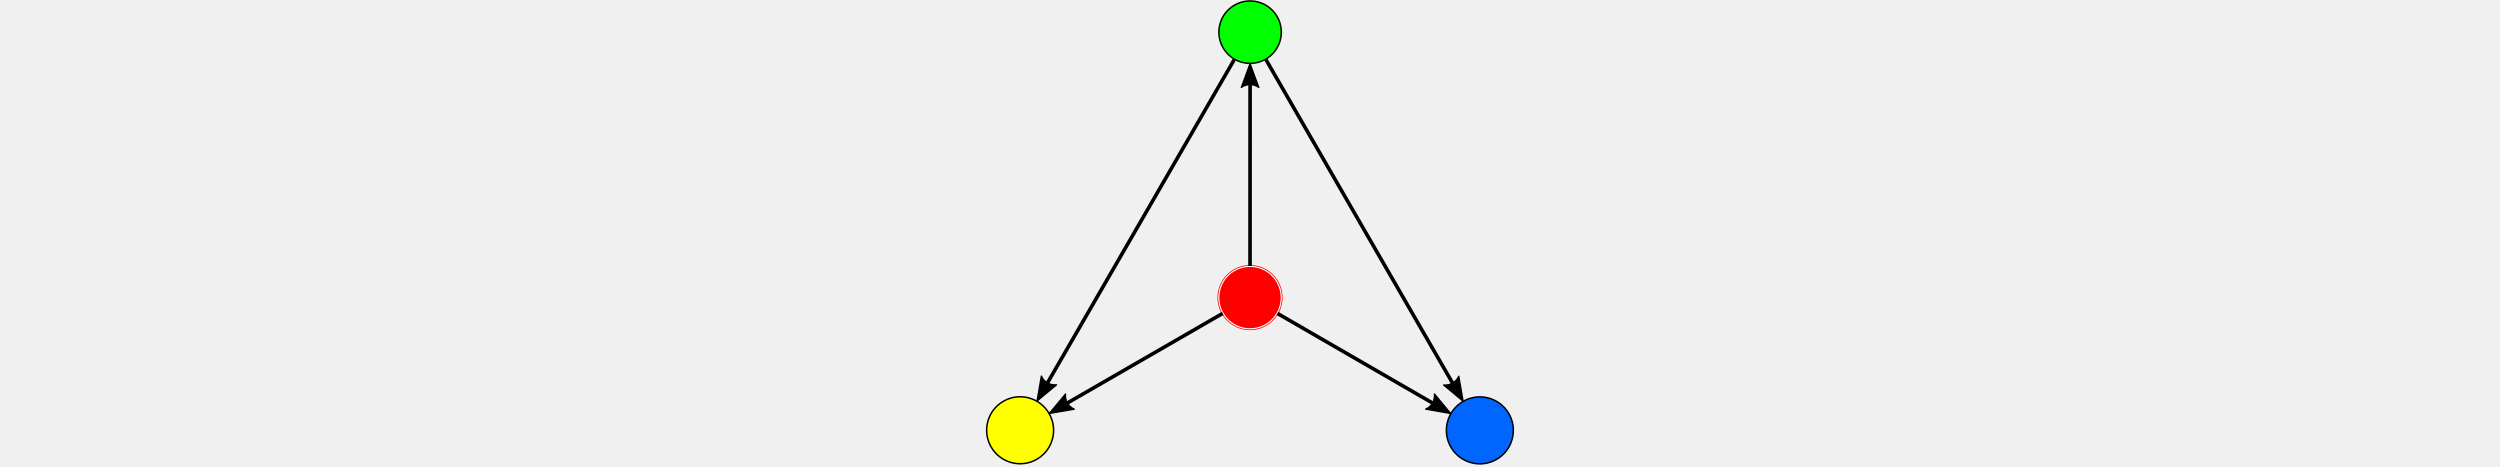
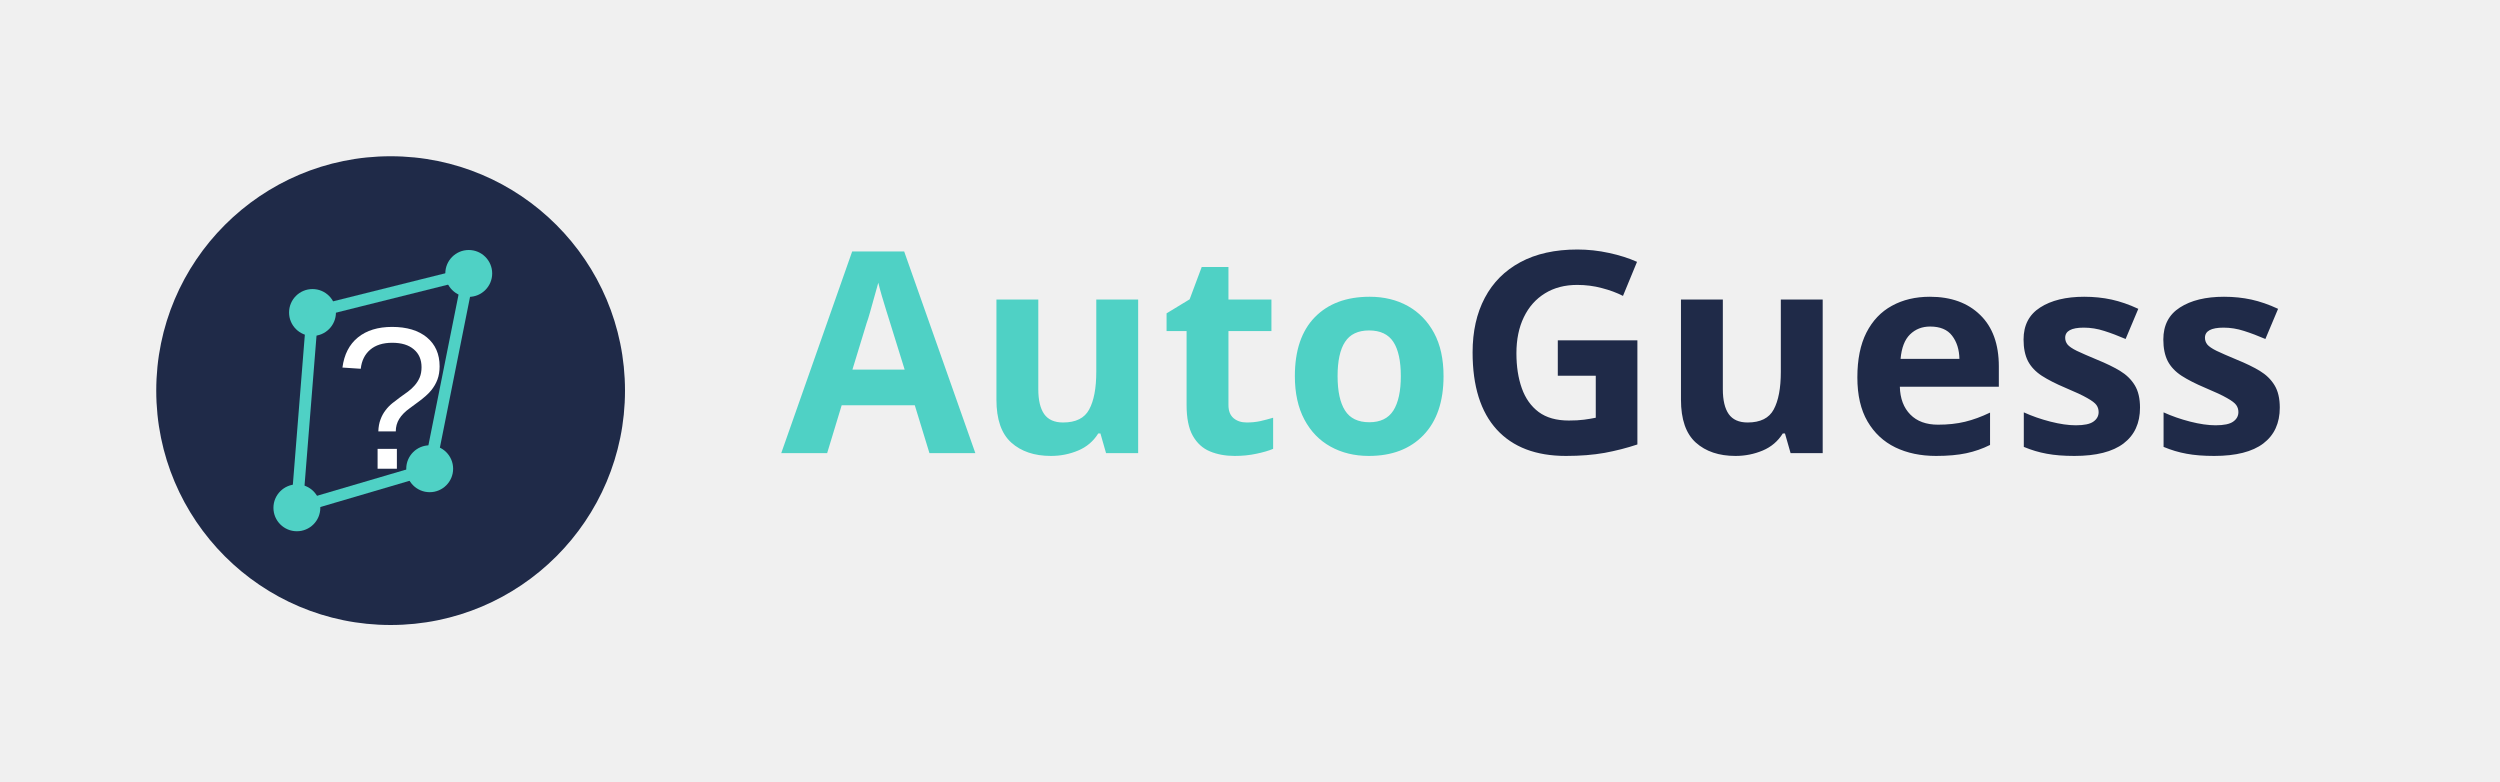
- <svg xmlns="http://www.w3.org/2000/svg" width="619.846pt" height="115.587pt" viewBox="0 0 619.846 115.587" version="1.2" id="svg613">
-   <defs id="defs76">
-     <marker style="overflow:visible" id="marker5667" refX="0" refY="0" orient="auto">
-       <path transform="scale(-0.6)" d="M 8.719,4.034 -2.207,0.016 8.719,-4.002 c -1.745,2.372 -1.735,5.617 -6e-7,8.035 z" style="fill:#000000;fill-opacity:1;fill-rule:evenodd;stroke:#000000;stroke-width:0.625;stroke-linejoin:round;stroke-opacity:1" id="path5665" />
-     </marker>
-     <marker style="overflow:visible" id="marker5585" refX="0" refY="0" orient="auto">
-       <path transform="scale(-0.6)" d="M 8.719,4.034 -2.207,0.016 8.719,-4.002 c -1.745,2.372 -1.735,5.617 -6e-7,8.035 z" style="fill:#000000;fill-opacity:1;fill-rule:evenodd;stroke:#000000;stroke-width:0.625;stroke-linejoin:round;stroke-opacity:1" id="path5583" />
-     </marker>
-     <marker style="overflow:visible" id="marker5509" refX="0" refY="0" orient="auto">
-       <path transform="scale(-0.6)" d="M 8.719,4.034 -2.207,0.016 8.719,-4.002 c -1.745,2.372 -1.735,5.617 -6e-7,8.035 z" style="fill:#000000;fill-opacity:1;fill-rule:evenodd;stroke:#000000;stroke-width:0.625;stroke-linejoin:round;stroke-opacity:1" id="path5507" />
-     </marker>
-     <marker style="overflow:visible" id="marker5439" refX="0" refY="0" orient="auto">
-       <path transform="scale(-0.6)" d="M 8.719,4.034 -2.207,0.016 8.719,-4.002 c -1.745,2.372 -1.735,5.617 -6e-7,8.035 z" style="fill:#000000;fill-opacity:1;fill-rule:evenodd;stroke:#000000;stroke-width:0.625;stroke-linejoin:round;stroke-opacity:1" id="path5437" />
-     </marker>
-     <marker orient="auto" refY="0" refX="0" id="marker5309" style="overflow:visible">
-       <path id="path5307" style="fill:#000000;fill-opacity:1;fill-rule:evenodd;stroke:#000000;stroke-width:0.625;stroke-linejoin:round;stroke-opacity:1" d="M 8.719,4.034 -2.207,0.016 8.719,-4.002 c -1.745,2.372 -1.735,5.617 -6e-7,8.035 z" transform="scale(-0.6)" />
-     </marker>
-     <marker style="overflow:visible" id="marker5155" refX="0" refY="0" orient="auto">
-       <path transform="scale(-0.6)" d="M 8.719,4.034 -2.207,0.016 8.719,-4.002 c -1.745,2.372 -1.735,5.617 -6e-7,8.035 z" style="fill:#000000;fill-opacity:1;fill-rule:evenodd;stroke:#000000;stroke-width:0.625;stroke-linejoin:round;stroke-opacity:1" id="path5153" />
-     </marker>
-     <marker style="overflow:visible" id="marker5097" refX="0" refY="0" orient="auto">
-       <path transform="scale(-0.6)" d="M 8.719,4.034 -2.207,0.016 8.719,-4.002 c -1.745,2.372 -1.735,5.617 -6e-7,8.035 z" style="fill:#000000;fill-opacity:1;fill-rule:evenodd;stroke:#000000;stroke-width:0.625;stroke-linejoin:round;stroke-opacity:1" id="path5095" />
-     </marker>
-     <marker style="overflow:visible" id="marker5087" refX="0" refY="0" orient="auto">
-       <path transform="scale(-0.6)" d="M 8.719,4.034 -2.207,0.016 8.719,-4.002 c -1.745,2.372 -1.735,5.617 -6e-7,8.035 z" style="fill:#000000;fill-opacity:1;fill-rule:evenodd;stroke:#000000;stroke-width:0.625;stroke-linejoin:round;stroke-opacity:1" id="path5085" />
-     </marker>
-     <marker style="overflow:visible" id="marker5035" refX="0" refY="0" orient="auto">
-       <path transform="scale(-0.6)" d="M 8.719,4.034 -2.207,0.016 8.719,-4.002 c -1.745,2.372 -1.735,5.617 -6e-7,8.035 z" style="fill:#000000;fill-opacity:1;fill-rule:evenodd;stroke:#000000;stroke-width:0.625;stroke-linejoin:round;stroke-opacity:1" id="path5033" />
-     </marker>
-     <marker orient="auto" refY="0" refX="0" id="marker6922" style="overflow:visible">
-       <path id="path6920" style="fill:#000000;fill-opacity:1;fill-rule:evenodd;stroke:#000000;stroke-width:0.625;stroke-linejoin:round;stroke-opacity:1" d="M 8.719,4.034 -2.207,0.016 8.719,-4.002 c -1.745,2.372 -1.735,5.617 -6e-7,8.035 z" transform="matrix(-1.1,0,0,-1.1,-1.1,0)" />
-     </marker>
-     <marker style="overflow:visible" id="marker6760" refX="0" refY="0" orient="auto">
-       <path transform="matrix(-1.1,0,0,-1.1,-1.1,0)" d="M 8.719,4.034 -2.207,0.016 8.719,-4.002 c -1.745,2.372 -1.735,5.617 -6e-7,8.035 z" style="fill:#000000;fill-opacity:1;fill-rule:evenodd;stroke:#000000;stroke-width:0.625;stroke-linejoin:round;stroke-opacity:1" id="path6758" />
-     </marker>
-     <marker style="overflow:visible" id="marker6694" refX="0" refY="0" orient="auto">
-       <path transform="matrix(-1.1,0,0,-1.1,-1.1,0)" d="M 8.719,4.034 -2.207,0.016 8.719,-4.002 c -1.745,2.372 -1.735,5.617 -6e-7,8.035 z" style="fill:#0000ff;fill-opacity:1;fill-rule:evenodd;stroke:#000000;stroke-width:0.625;stroke-linejoin:round;stroke-opacity:1" id="path6692" />
-     </marker>
-     <marker style="overflow:visible" id="marker6634" refX="0" refY="0" orient="auto">
-       <path transform="matrix(-1.1,0,0,-1.1,-1.1,0)" d="M 8.719,4.034 -2.207,0.016 8.719,-4.002 c -1.745,2.372 -1.735,5.617 -6e-7,8.035 z" style="fill:#000000;fill-opacity:1;fill-rule:evenodd;stroke:#000000;stroke-width:0.625;stroke-linejoin:round;stroke-opacity:1" id="path6632" />
-     </marker>
-     <g id="g59">
-       <symbol overflow="visible" id="glyph0-0" style="overflow:visible">
-         <path style="stroke:none" d="" id="path2" />
-       </symbol>
-       <symbol overflow="visible" id="glyph0-1" style="overflow:visible">
-         <path style="stroke:none" d="m 2.047,-3.984 h 0.938 c 0.203,0 0.312,0 0.312,-0.203 0,-0.109 -0.109,-0.109 -0.281,-0.109 h -0.875 C 2.5,-5.719 2.547,-5.906 2.547,-5.969 c 0,-0.172 -0.125,-0.266 -0.297,-0.266 -0.031,0 -0.312,0 -0.391,0.359 L 1.469,-4.297 h -0.938 c -0.203,0 -0.297,0 -0.297,0.188 0,0.125 0.078,0.125 0.281,0.125 h 0.875 C 0.672,-1.156 0.625,-0.984 0.625,-0.812 0.625,-0.266 1,0.109 1.547,0.109 2.562,0.109 3.125,-1.344 3.125,-1.422 3.125,-1.531 3.047,-1.531 3.016,-1.531 2.922,-1.531 2.906,-1.5 2.859,-1.391 2.438,-0.344 1.906,-0.109 1.562,-0.109 c -0.203,0 -0.312,-0.125 -0.312,-0.453 0,-0.25 0.031,-0.312 0.062,-0.484 z m 0,0" id="path5" />
-       </symbol>
-       <symbol overflow="visible" id="glyph0-2" style="overflow:visible">
-         <path style="stroke:none" d="m 2.859,-6.812 c 0,0 0,-0.109 -0.125,-0.109 -0.234,0 -0.953,0.078 -1.219,0.109 -0.078,0 -0.188,0.016 -0.188,0.188 0,0.125 0.094,0.125 0.234,0.125 0.484,0 0.5,0.062 0.5,0.172 L 2.031,-6.125 0.594,-0.391 c -0.047,0.141 -0.047,0.156 -0.047,0.219 0,0.234 0.203,0.281 0.297,0.281 0.125,0 0.266,-0.094 0.328,-0.203 0.047,-0.094 0.5,-1.938 0.562,-2.188 0.344,0.031 1.156,0.188 1.156,0.844 0,0.078 0,0.109 -0.031,0.219 -0.016,0.109 -0.031,0.234 -0.031,0.344 0,0.578 0.391,0.984 0.906,0.984 0.297,0 0.578,-0.156 0.797,-0.531 0.25,-0.438 0.359,-0.984 0.359,-1 0,-0.109 -0.094,-0.109 -0.125,-0.109 -0.094,0 -0.109,0.047 -0.141,0.188 -0.203,0.719 -0.422,1.234 -0.859,1.234 -0.203,0 -0.328,-0.109 -0.328,-0.469 0,-0.172 0.047,-0.406 0.078,-0.562 C 3.562,-1.312 3.562,-1.344 3.562,-1.453 3.562,-2.094 2.938,-2.375 2.078,-2.5 2.391,-2.672 2.719,-2.984 2.938,-3.234 3.422,-3.766 3.875,-4.188 4.359,-4.188 c 0.062,0 0.078,0 0.094,0.016 0.125,0.016 0.125,0.016 0.219,0.078 0.016,0 0.016,0.016 0.031,0.031 -0.469,0.031 -0.562,0.422 -0.562,0.547 0,0.156 0.109,0.344 0.375,0.344 0.266,0 0.547,-0.219 0.547,-0.609 0,-0.297 -0.234,-0.625 -0.672,-0.625 -0.281,0 -0.734,0.078 -1.453,0.875 -0.344,0.375 -0.734,0.781 -1.109,0.922 z m 0,0" id="path8" />
-       </symbol>
-       <symbol overflow="visible" id="glyph0-3" style="overflow:visible">
-         <path style="stroke:none" d="M 3.891,-3.734 C 3.625,-3.719 3.422,-3.5 3.422,-3.281 c 0,0.141 0.094,0.297 0.312,0.297 0.219,0 0.453,-0.172 0.453,-0.562 C 4.188,-4 3.766,-4.406 3,-4.406 c -1.312,0 -1.688,1.016 -1.688,1.453 0,0.781 0.734,0.922 1.031,0.984 0.516,0.109 1.031,0.219 1.031,0.766 0,0.25 -0.219,1.094 -1.422,1.094 -0.141,0 -0.906,0 -1.141,-0.531 0.391,0.047 0.641,-0.25 0.641,-0.531 0,-0.219 -0.172,-0.344 -0.375,-0.344 -0.266,0 -0.562,0.203 -0.562,0.656 0,0.562 0.578,0.969 1.422,0.969 1.625,0 2.016,-1.203 2.016,-1.656 0,-0.359 -0.188,-0.609 -0.312,-0.719 -0.266,-0.281 -0.562,-0.344 -1,-0.422 -0.359,-0.078 -0.75,-0.156 -0.75,-0.609 C 1.891,-3.578 2.125,-4.188 3,-4.188 c 0.25,0 0.75,0.078 0.891,0.453 z m 0,0" id="path11" />
-       </symbol>
-       <symbol overflow="visible" id="glyph1-0" style="overflow:visible">
-         <path style="stroke:none" d="" id="path14" />
-       </symbol>
-       <symbol overflow="visible" id="glyph1-1" style="overflow:visible">
-         <path style="stroke:none" d="m 1.266,-0.766 1.062,-1.031 c 1.547,-1.375 2.141,-1.906 2.141,-2.906 0,-1.141 -0.891,-1.938 -2.109,-1.938 -1.125,0 -1.859,0.922 -1.859,1.812 0,0.547 0.5,0.547 0.531,0.547 0.172,0 0.516,-0.109 0.516,-0.531 0,-0.25 -0.188,-0.516 -0.531,-0.516 -0.078,0 -0.094,0 -0.125,0.016 0.219,-0.656 0.766,-1.016 1.344,-1.016 0.906,0 1.328,0.812 1.328,1.625 C 3.562,-3.906 3.078,-3.125 2.516,-2.5 l -1.906,2.125 C 0.5,-0.266 0.5,-0.234 0.5,0 H 4.203 L 4.469,-1.734 H 4.234 C 4.172,-1.438 4.109,-1 4,-0.844 3.938,-0.766 3.281,-0.766 3.062,-0.766 Z m 0,0" id="path17" />
-       </symbol>
-       <symbol overflow="visible" id="glyph1-2" style="overflow:visible">
-         <path style="stroke:none" d="m 2.938,-6.375 c 0,-0.25 0,-0.266 -0.234,-0.266 C 2.078,-6 1.203,-6 0.891,-6 v 0.312 c 0.203,0 0.781,0 1.297,-0.266 v 5.172 c 0,0.359 -0.031,0.469 -0.922,0.469 h -0.312 V 0 c 0.344,-0.031 1.203,-0.031 1.609,-0.031 0.391,0 1.266,0 1.609,0.031 v -0.312 h -0.312 c -0.906,0 -0.922,-0.109 -0.922,-0.469 z m 0,0" id="path20" />
-       </symbol>
-       <symbol overflow="visible" id="glyph2-0" style="overflow:visible">
-         <path style="stroke:none" d="" id="path23" />
-       </symbol>
-       <symbol overflow="visible" id="glyph2-1" style="overflow:visible">
-         <path style="stroke:none" d="m 2.328,-4.438 c 0,-0.188 0,-0.188 -0.203,-0.188 -0.453,0.438 -1.078,0.438 -1.359,0.438 v 0.25 c 0.156,0 0.625,0 1,-0.188 v 3.547 c 0,0.234 0,0.328 -0.688,0.328 H 0.812 V 0 c 0.125,0 0.984,-0.031 1.234,-0.031 0.219,0 1.094,0.031 1.25,0.031 V -0.25 H 3.031 c -0.703,0 -0.703,-0.094 -0.703,-0.328 z m 0,0" id="path26" />
-       </symbol>
-       <symbol overflow="visible" id="glyph2-2" style="overflow:visible">
-         <path style="stroke:none" d="m 1.078,-3.891 c 0.359,0.094 0.562,0.094 0.672,0.094 0.922,0 1.469,-0.625 1.469,-0.734 0,-0.078 -0.047,-0.094 -0.078,-0.094 -0.016,0 -0.031,0 -0.062,0.016 -0.172,0.062 -0.531,0.203 -1.047,0.203 -0.203,0 -0.562,-0.016 -1.016,-0.188 C 0.938,-4.625 0.922,-4.625 0.922,-4.625 c -0.094,0 -0.094,0.078 -0.094,0.188 v 2.047 c 0,0.125 0,0.203 0.109,0.203 0.062,0 0.078,0 0.141,-0.094 0.297,-0.375 0.734,-0.438 0.969,-0.438 0.422,0 0.609,0.328 0.641,0.391 0.125,0.234 0.172,0.5 0.172,0.906 0,0.203 0,0.609 -0.219,0.922 -0.172,0.25 -0.469,0.422 -0.812,0.422 -0.453,0 -0.922,-0.25 -1.094,-0.719 0.266,0.016 0.406,-0.156 0.406,-0.344 0,-0.297 -0.266,-0.344 -0.359,-0.344 0,0 -0.344,0 -0.344,0.375 0,0.625 0.578,1.25 1.406,1.25 0.891,0 1.672,-0.656 1.672,-1.547 0,-0.781 -0.594,-1.5 -1.453,-1.5 -0.312,0 -0.672,0.062 -0.984,0.328 z m 0,0" id="path29" />
-       </symbol>
-       <symbol overflow="visible" id="glyph2-3" style="overflow:visible">
-         <path style="stroke:none" d="m 3.734,-4.203 c 0.062,-0.094 0.062,-0.109 0.062,-0.281 H 1.969 C 1.688,-4.484 1.609,-4.5 1.359,-4.516 1,-4.547 0.984,-4.594 0.969,-4.703 H 0.734 l -0.25,1.484 H 0.719 c 0.016,-0.109 0.094,-0.562 0.203,-0.641 0.047,-0.031 0.625,-0.031 0.719,-0.031 H 3.156 c -0.219,0.281 -0.578,0.719 -0.719,0.922 -0.906,1.188 -1,2.297 -1,2.703 0,0.078 0,0.406 0.328,0.406 0.344,0 0.344,-0.312 0.344,-0.406 v -0.281 c 0,-1.344 0.281,-1.969 0.578,-2.344 z m 0,0" id="path32" />
-       </symbol>
-       <symbol overflow="visible" id="glyph2-4" style="overflow:visible">
-         <path style="stroke:none" d="m 2.906,-2.078 c 0,1.734 -0.844,2 -1.266,2 -0.156,0 -0.531,-0.016 -0.719,-0.234 0.297,-0.031 0.312,-0.266 0.312,-0.328 0,-0.172 -0.125,-0.328 -0.328,-0.328 -0.203,0 -0.328,0.141 -0.328,0.344 0,0.469 0.391,0.766 1.062,0.766 1,0 1.938,-0.938 1.938,-2.438 C 3.578,-4.016 2.812,-4.625 2,-4.625 c -0.234,0 -0.703,0.031 -1.109,0.422 -0.234,0.234 -0.516,0.5 -0.516,1.125 0,0.891 0.703,1.547 1.516,1.547 0.562,0 0.859,-0.375 1.016,-0.688 z m -0.969,0.344 c -0.281,0 -0.531,-0.078 -0.734,-0.406 -0.156,-0.25 -0.156,-0.547 -0.156,-0.938 0,-0.406 0,-0.672 0.203,-0.953 0.172,-0.25 0.391,-0.391 0.75,-0.391 0.359,0 0.578,0.219 0.688,0.406 0.188,0.281 0.203,0.781 0.203,1.016 0,0.906 -0.516,1.266 -0.953,1.266 z m 0,0" id="path35" />
-       </symbol>
-       <symbol overflow="visible" id="glyph2-5" style="overflow:visible">
-         <path style="stroke:none" d="M 3.594,-2.219 C 3.594,-2.984 3.5,-3.547 3.188,-4.031 2.969,-4.344 2.531,-4.625 1.984,-4.625 c -1.625,0 -1.625,1.906 -1.625,2.406 0,0.5 0,2.359 1.625,2.359 1.609,0 1.609,-1.859 1.609,-2.359 z M 1.984,-0.062 c -0.328,0 -0.75,-0.188 -0.891,-0.75 C 1,-1.219 1,-1.797 1,-2.312 1,-2.828 1,-3.359 1.094,-3.734 1.25,-4.281 1.688,-4.438 1.984,-4.438 c 0.375,0 0.734,0.234 0.859,0.641 0.109,0.375 0.125,0.875 0.125,1.484 0,0.516 0,1.031 -0.094,1.469 -0.141,0.641 -0.609,0.781 -0.891,0.781 z m 0,0" id="path38" />
-       </symbol>
-       <symbol overflow="visible" id="glyph2-6" style="overflow:visible">
-         <path style="stroke:none" d="m 3.688,-1.141 v -0.25 H 2.906 V -4.5 c 0,-0.141 0,-0.203 -0.141,-0.203 -0.094,0 -0.125,0 -0.188,0.109 l -2.312,3.203 v 0.25 h 2.062 v 0.562 c 0,0.25 0,0.328 -0.578,0.328 H 1.562 V 0 C 1.922,-0.016 2.359,-0.031 2.609,-0.031 2.875,-0.031 3.312,-0.016 3.672,0 v -0.25 h -0.188 C 2.906,-0.25 2.906,-0.328 2.906,-0.578 v -0.562 z M 2.375,-3.938 v 2.547 H 0.531 Z m 0,0" id="path41" />
-       </symbol>
-       <symbol overflow="visible" id="glyph2-7" style="overflow:visible">
-         <path style="stroke:none" d="m 1.047,-2.281 c 0,-0.562 0.047,-1.078 0.312,-1.516 0.234,-0.375 0.609,-0.625 1.062,-0.625 0.203,0 0.484,0.047 0.625,0.234 C 2.875,-4.172 2.719,-4.047 2.719,-3.844 c 0,0.172 0.125,0.328 0.328,0.328 0.219,0 0.344,-0.141 0.344,-0.344 0,-0.406 -0.297,-0.766 -0.984,-0.766 -1,0 -2.031,0.922 -2.031,2.422 0,1.797 0.844,2.344 1.625,2.344 0.844,0 1.578,-0.656 1.578,-1.562 0,-0.891 -0.703,-1.547 -1.516,-1.547 -0.562,0 -0.859,0.375 -1.016,0.688 z M 2,-0.078 c -0.359,0 -0.625,-0.203 -0.781,-0.516 C 1.125,-0.797 1.062,-1.156 1.062,-1.562 c 0,-0.688 0.406,-1.203 0.969,-1.203 0.312,0 0.531,0.125 0.703,0.375 0.172,0.266 0.172,0.562 0.172,0.969 0,0.391 0,0.688 -0.188,0.969 -0.156,0.234 -0.391,0.375 -0.719,0.375 z m 0,0" id="path44" />
-       </symbol>
-       <symbol overflow="visible" id="glyph2-8" style="overflow:visible">
-         <path style="stroke:none" d="m 1.906,-2.328 c 0.547,0 0.938,0.375 0.938,1.125 0,0.859 -0.516,1.125 -0.906,1.125 -0.281,0 -0.906,-0.078 -1.188,-0.5 0.328,0 0.406,-0.234 0.406,-0.391 0,-0.219 -0.172,-0.375 -0.391,-0.375 -0.188,0 -0.391,0.125 -0.391,0.406 0,0.656 0.719,1.078 1.562,1.078 0.969,0 1.641,-0.656 1.641,-1.344 0,-0.547 -0.438,-1.094 -1.203,-1.25 0.719,-0.266 0.984,-0.781 0.984,-1.219 0,-0.547 -0.625,-0.953 -1.406,-0.953 -0.766,0 -1.359,0.375 -1.359,0.938 0,0.234 0.156,0.359 0.359,0.359 0.219,0 0.359,-0.156 0.359,-0.344 0,-0.203 -0.141,-0.359 -0.359,-0.375 0.25,-0.297 0.719,-0.375 0.984,-0.375 0.312,0 0.75,0.156 0.75,0.75 0,0.297 -0.094,0.625 -0.281,0.828 -0.219,0.266 -0.422,0.281 -0.766,0.312 -0.172,0.016 -0.188,0.016 -0.219,0.016 -0.016,0 -0.078,0.016 -0.078,0.094 0,0.094 0.062,0.094 0.188,0.094 z m 0,0" id="path47" />
-       </symbol>
-       <symbol overflow="visible" id="glyph2-9" style="overflow:visible">
-         <path style="stroke:none" d="M 3.516,-1.266 H 3.281 c -0.016,0.156 -0.094,0.562 -0.188,0.625 C 3.047,-0.594 2.516,-0.594 2.406,-0.594 H 1.125 c 0.734,-0.641 0.984,-0.844 1.391,-1.172 0.516,-0.406 1,-0.844 1,-1.5 0,-0.844 -0.734,-1.359 -1.625,-1.359 -0.859,0 -1.453,0.609 -1.453,1.25 0,0.344 0.297,0.391 0.375,0.391 0.156,0 0.359,-0.125 0.359,-0.375 0,-0.125 -0.047,-0.375 -0.406,-0.375 C 0.984,-4.219 1.453,-4.375 1.781,-4.375 c 0.703,0 1.062,0.547 1.062,1.109 0,0.609 -0.438,1.078 -0.656,1.328 L 0.516,-0.266 C 0.438,-0.203 0.438,-0.188 0.438,0 h 2.875 z m 0,0" id="path50" />
-       </symbol>
-       <symbol overflow="visible" id="glyph3-0" style="overflow:visible">
-         <path style="stroke:none" d="" id="path53" />
-       </symbol>
-       <symbol overflow="visible" id="glyph3-1" style="overflow:visible">
-         <path style="stroke:none" d="m 1.469,-0.109 c 0,0.375 -0.062,0.828 -0.547,1.266 C 0.906,1.188 0.875,1.219 0.875,1.25 c 0,0.047 0.062,0.094 0.094,0.094 0.109,0 0.703,-0.562 0.703,-1.391 0,-0.422 -0.172,-0.75 -0.5,-0.75 -0.219,0 -0.391,0.172 -0.391,0.391 C 0.781,-0.188 0.938,0 1.188,0 1.359,0 1.469,-0.109 1.469,-0.109 Z m 0,0" id="path56" />
-       </symbol>
-     </g>
-     <clipPath id="clip1">
-       <path d="m 208,721 h 37 v 35.602 h -37 z m 0,0" id="path61" />
-     </clipPath>
-     <clipPath id="clip2">
-       <path d="m 976,0 h 35.32 V 36 H 976 Z m 0,0" id="path64" />
-     </clipPath>
-     <clipPath id="clip3">
-       <path d="m 975,0 h 36.32 V 36 H 975 Z m 0,0" id="path67" />
-     </clipPath>
-     <clipPath id="clip4">
-       <path d="m 976,241 h 35.32 v 36 H 976 Z m 0,0" id="path70" />
-     </clipPath>
-     <clipPath id="clip5">
-       <path d="m 975,241 h 36.32 v 36 H 975 Z m 0,0" id="path73" />
-     </clipPath>
-   </defs>
-   <g id="g5344" style="fill:#000000;fill-opacity:1" transform="matrix(1.167118,0,0,1.167118,-39.3016,-58.86923)" />
-   <g id="g5348" style="fill:#000000;fill-opacity:1" transform="matrix(1.167118,0,0,1.167118,-48.90297,-155.6952)" />
-   <g id="g5352" style="fill:#000000;fill-opacity:1" transform="matrix(1.167118,0,0,1.167118,-142.4984,-10.61061)" />
-   <g id="g5356" style="fill:#000000;fill-opacity:1" transform="matrix(1.167118,0,0,1.167118,15.52618,-10.37474)" />
-   <g id="g5226" transform="translate(244.5329,0.1407313)">
-     <path style="fill:#00ff00;fill-opacity:1;fill-rule:nonzero;stroke:#000000;stroke-width:0.375;stroke-linecap:butt;stroke-linejoin:bevel;stroke-miterlimit:10;stroke-dasharray:none;stroke-opacity:1" d="M 72.12,3.967 C 69.983,0.264 65.251,-1.005 61.547,1.131 57.844,3.268 56.574,8.001 58.711,11.704 c 2.137,3.703 6.87,4.973 10.573,2.836 3.703,-2.137 4.973,-6.87 2.836,-10.573 z m 0,0" id="path362" />
-     <path style="fill:#ffff00;fill-opacity:1;fill-rule:nonzero;stroke:#000000;stroke-width:0.375;stroke-linecap:butt;stroke-linejoin:bevel;stroke-miterlimit:10;stroke-dasharray:none;stroke-opacity:1" d="M 15.587,102.388 C 13.295,98.416 8.219,97.055 4.248,99.346 c -3.972,2.292 -5.334,7.368 -3.042,11.34 2.291,3.971 7.368,5.334 11.34,3.042 3.971,-2.291 5.331,-7.368 3.04,-11.339 z m 0,0" id="path380" />
-     <path style="fill:#0066ff;fill-opacity:1;fill-rule:nonzero;stroke:#000000;stroke-width:0.375;stroke-linecap:butt;stroke-linejoin:bevel;stroke-miterlimit:10;stroke-dasharray:none;stroke-opacity:1" d="m 129.574,102.417 c -2.291,-3.971 -7.369,-5.333 -11.34,-3.042 -3.972,2.292 -5.333,7.369 -3.042,11.34 2.292,3.972 7.368,5.334 11.34,3.042 3.971,-2.291 5.334,-7.368 3.042,-11.34 z m 0,0" id="path402" />
-     <path style="fill:#ff0000;fill-opacity:1;fill-rule:nonzero;stroke:#ff0000;stroke-width:0.659;stroke-linecap:butt;stroke-linejoin:bevel;stroke-miterlimit:10;stroke-opacity:1" d="m 72.1,69.78 c -2.137,-3.703 -6.87,-4.973 -10.573,-2.836 -3.703,2.137 -4.973,6.87 -2.836,10.573 2.136,3.702 6.87,4.973 10.573,2.836 3.703,-2.137 4.972,-6.871 2.836,-10.573 z m 0,0" id="path448" />
-     <path style="fill:none;stroke:#ffffff;stroke-width:0.283;stroke-linecap:butt;stroke-linejoin:bevel;stroke-miterlimit:10;stroke-opacity:1" d="m 72.1,69.78 c -2.137,-3.703 -6.87,-4.973 -10.573,-2.836 -3.703,2.137 -4.973,6.87 -2.836,10.573 2.136,3.702 6.87,4.973 10.573,2.836 3.703,-2.137 4.972,-6.871 2.836,-10.573 z m 0,0" id="path450" />
-     <path style="fill:none;stroke:#000000;stroke-width:0.9;stroke-linecap:butt;stroke-linejoin:bevel;stroke-miterlimit:10;stroke-dasharray:none;stroke-opacity:1;marker-end:url(#marker5439)" d="M 61.485,14.641 C 44.418,44.187 33.132,63.719 13.177,98.26" id="path572" />
-     <path style="fill:#000000;fill-opacity:1;fill-rule:nonzero;stroke:none;stroke-width:0.473" d="m 12.609,99.242 c 0.319,-0.361 0.907,-1.003 1.559,-1.281 -0.686,0.149 -1.014,-0.039 -1.228,-0.709 0.086,0.703 -0.176,1.535 -0.331,1.991 z m 0,0" id="path574" />
-     <path style="fill:none;stroke:#000000;stroke-width:0.9;stroke-linecap:butt;stroke-linejoin:bevel;stroke-miterlimit:10;stroke-dasharray:none;stroke-opacity:1;marker-end:url(#marker5309)" d="M 69.331,14.622 C 86.396,44.198 97.669,63.734 117.622,98.315" id="path576" />
-     <path style="fill:#000000;fill-opacity:1;fill-rule:nonzero;stroke:none;stroke-width:0.473" d="m 118.187,99.294 c -0.154,-0.455 -0.414,-1.283 -0.33,-1.984 -0.213,0.666 -0.539,0.855 -1.224,0.706 0.65,0.277 1.237,0.917 1.554,1.278 z m 0,0" id="path578" />
-     <path style="fill:#000000;fill-opacity:1;fill-rule:nonzero;stroke:none;stroke-width:0.473" d="m 65.413,15.695 c -0.094,0.472 -0.283,1.323 -0.709,1.891 0.52,-0.473 0.898,-0.473 1.417,-9.52e-4 -0.425,-0.567 -0.613,-1.418 -0.709,-1.89 z m 0,0" id="path594" />
-     <path style="fill:none;stroke:#000000;stroke-width:0.9;stroke-linecap:butt;stroke-linejoin:bevel;stroke-miterlimit:10;stroke-dasharray:none;stroke-opacity:1;marker-end:url(#marker5585)" d="M 58.61,77.564 C 39.911,88.353 37.736,89.608 16.649,101.775" id="path596" />
-     <path style="fill:#000000;fill-opacity:1;fill-rule:nonzero;stroke:none;stroke-width:0.473" d="m 15.668,102.341 c 0.457,-0.155 1.285,-0.415 1.986,-0.331 -0.666,-0.213 -0.855,-0.539 -0.706,-1.224 -0.277,0.65 -0.917,1.237 -1.28,1.555 z m 0,0" id="path598" />
-     <path style="fill:none;stroke:#000000;stroke-width:0.9;stroke-linecap:butt;stroke-linejoin:bevel;stroke-miterlimit:10;stroke-dasharray:none;stroke-opacity:1;marker-end:url(#marker5667)" d="M 72.201,77.579 C 90.877,88.368 93.049,89.626 114.107,101.787" id="path600" />
-     <path style="fill:#000000;fill-opacity:1;fill-rule:nonzero;stroke:none;stroke-width:0.473" d="m 115.089,102.354 c -0.362,-0.318 -1.003,-0.907 -1.281,-1.559 0.149,0.686 -0.04,1.013 -0.71,1.227 0.704,-0.084 1.536,0.178 1.992,0.333 z m 0,0" id="path602" />
-     <path style="fill:#000000;fill-opacity:1;stroke:#000000;stroke-width:0.9;stroke-linecap:butt;stroke-linejoin:bevel;stroke-miterlimit:10;stroke-dasharray:none;stroke-opacity:1;marker-end:url(#marker5509)" d="m 65.398,65.788 c 0.007,-22.125 0.01,-25.223 0.015,-48.958" id="path592" />
+ <svg xmlns="http://www.w3.org/2000/svg" width="320" height="100" viewBox="0 0 320 100">
+   <g transform="translate(50,50)">
+     <circle r="30" fill="#1f2a48" />
+     <circle cx="-10" cy="-10" r="3" fill="#4fd1c5" />
+     <circle cx="10" cy="-15" r="3" fill="#4fd1c5" />
+     <circle cx="5" cy="10" r="3" fill="#4fd1c5" />
+     <circle cx="-12" cy="15" r="3" fill="#4fd1c5" />
+     <line x1="-10" y1="-10" x2="10" y2="-15" stroke="#4fd1c5" stroke-width="1.5" />
+     <line x1="10" y1="-15" x2="5" y2="10" stroke="#4fd1c5" stroke-width="1.5" />
+     <line x1="5" y1="10" x2="-12" y2="15" stroke="#4fd1c5" stroke-width="1.5" />
+     <line x1="-12" y1="15" x2="-10" y2="-10" stroke="#4fd1c5" stroke-width="1.5" />
+     <text x="0" y="10" text-anchor="middle" font-size="26" fill="#ffffff" font-family="Arial, sans-serif">?</text>
  </g>
-   <rect style="opacity:1;fill:none;fill-opacity:1;fill-rule:nonzero;stroke:none;stroke-width:0.398;stroke-linecap:round;stroke-linejoin:round;stroke-miterlimit:10;stroke-dasharray:none;stroke-dashoffset:0;stroke-opacity:1" id="rect5075" width="619.448" height="115.189" x="0.199" y="0.199" />
+   <text x="100" y="58" font-family="Segoe UI, sans-serif" font-size="36" fill="#1f2a48" font-weight="600">
+     <tspan fill="#4fd1c5">Auto</tspan>Guess
+   </text>
</svg>
